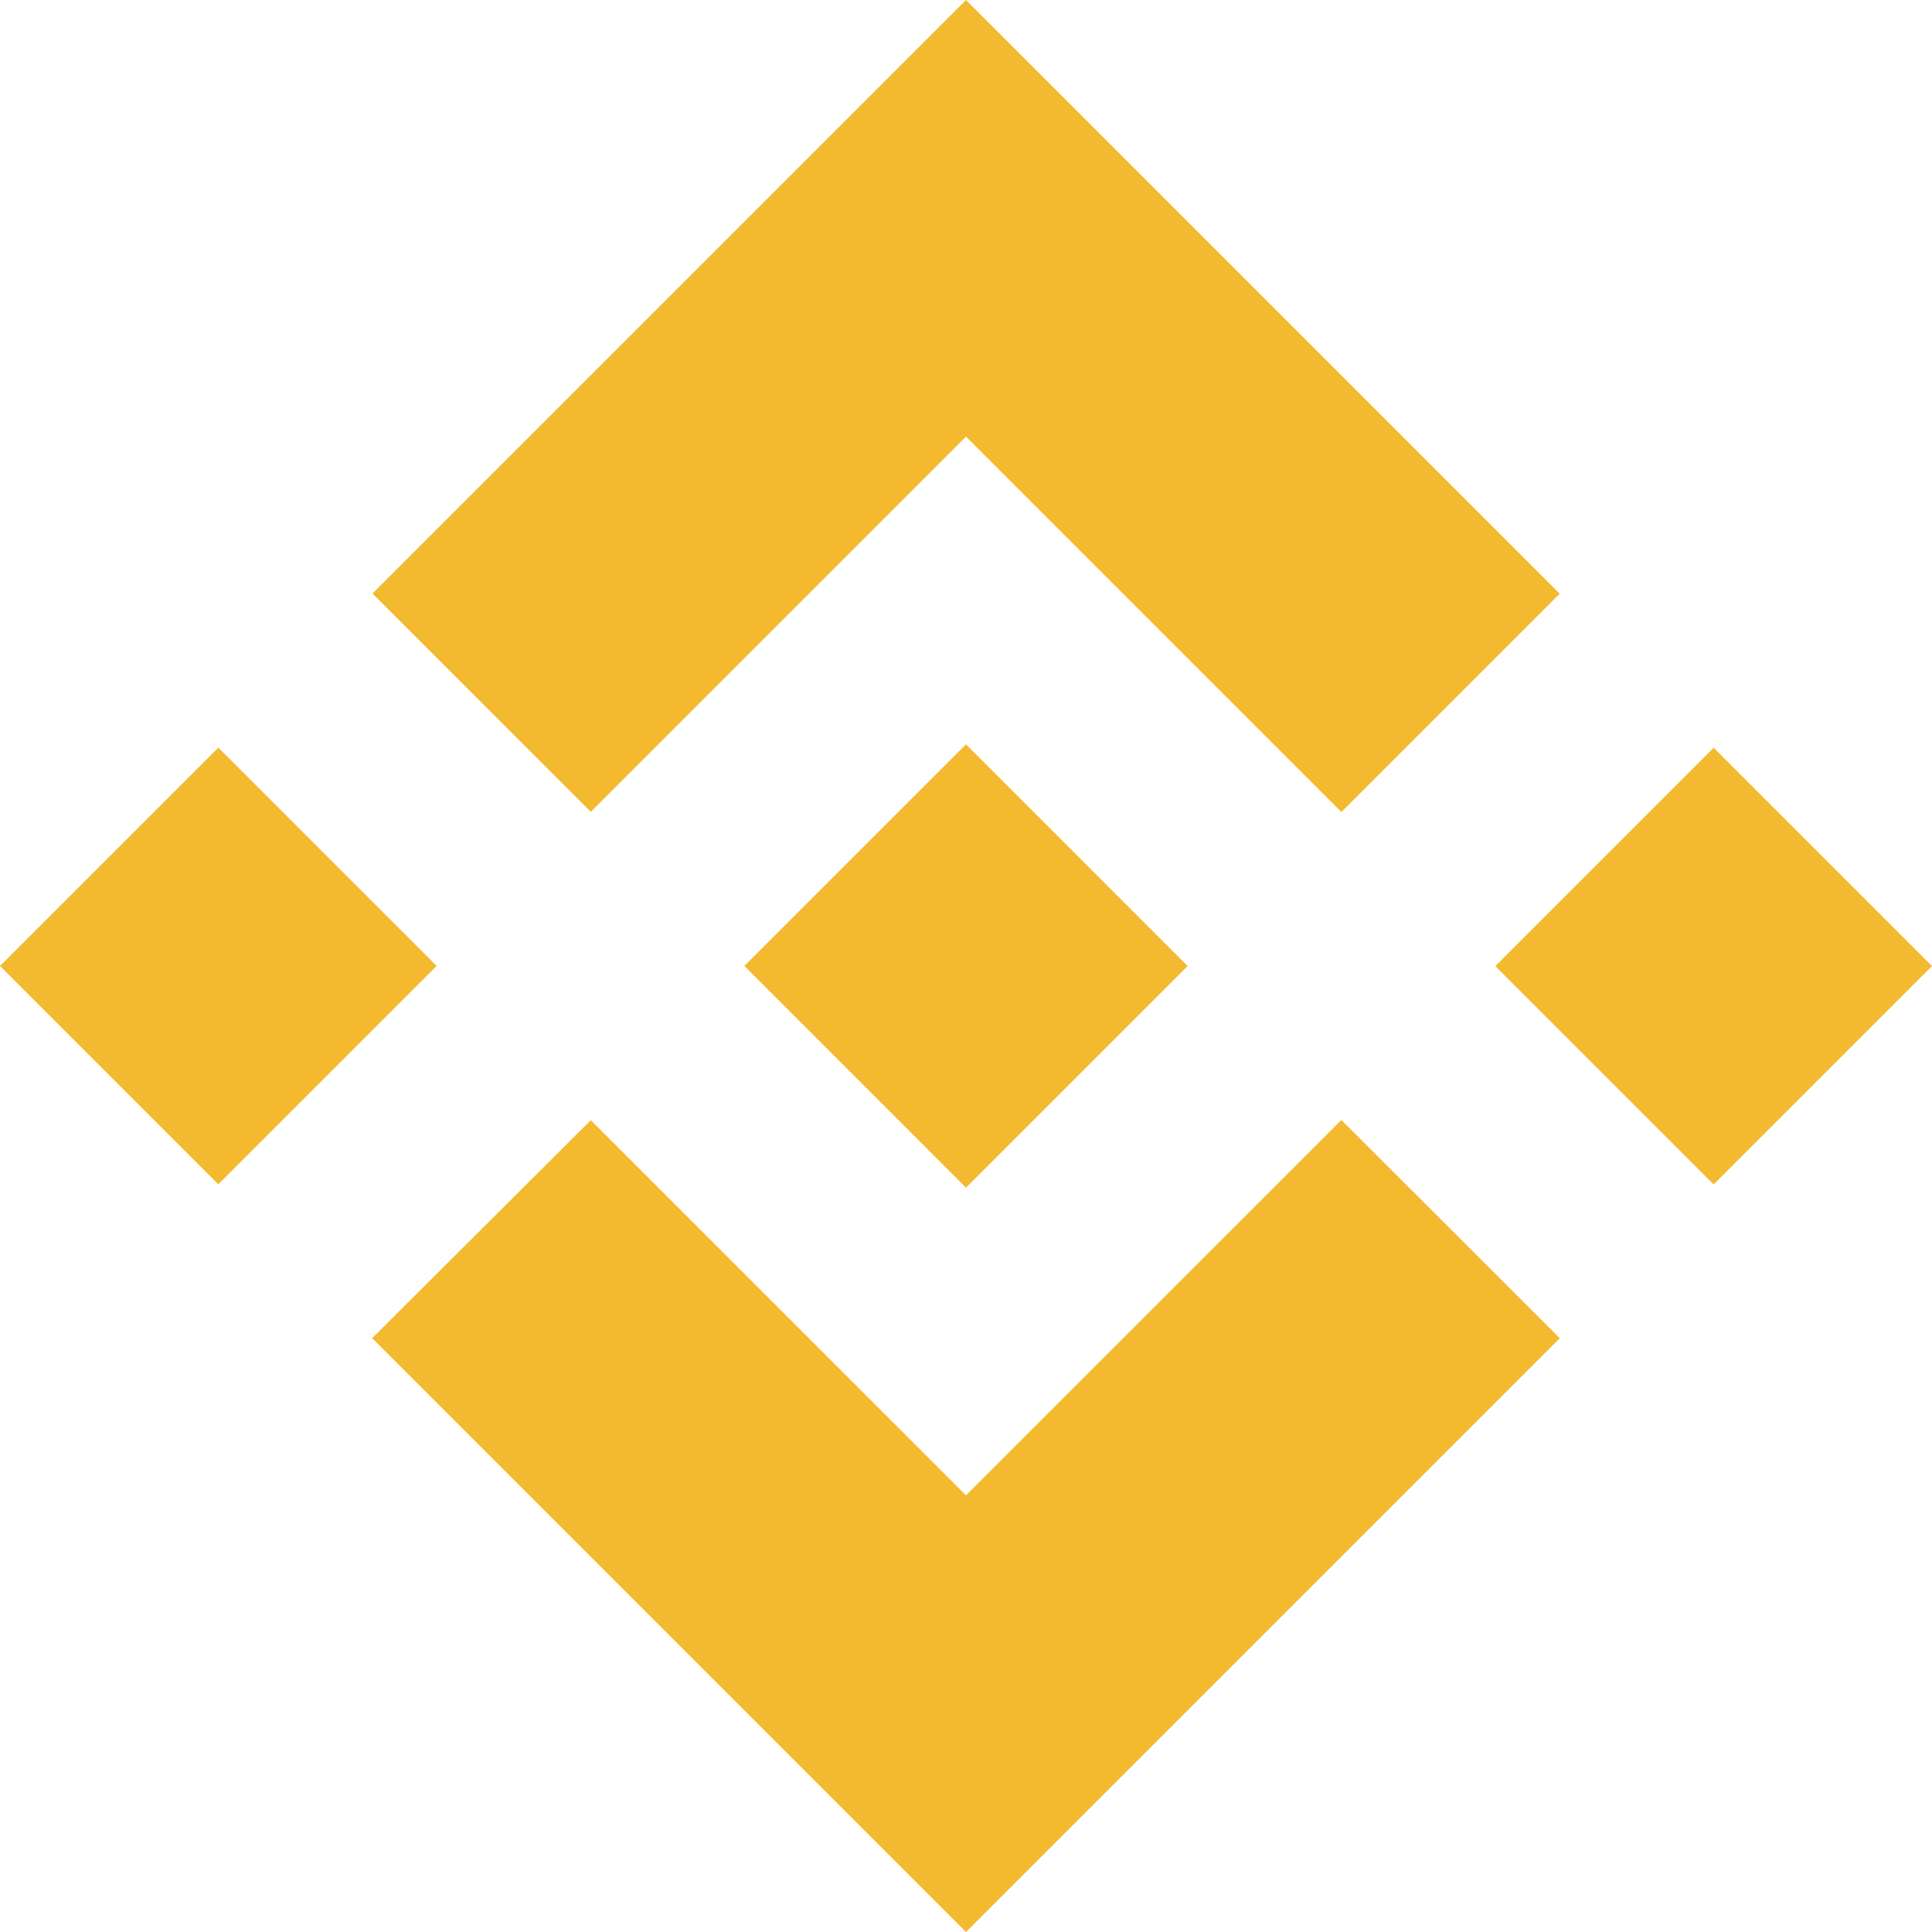
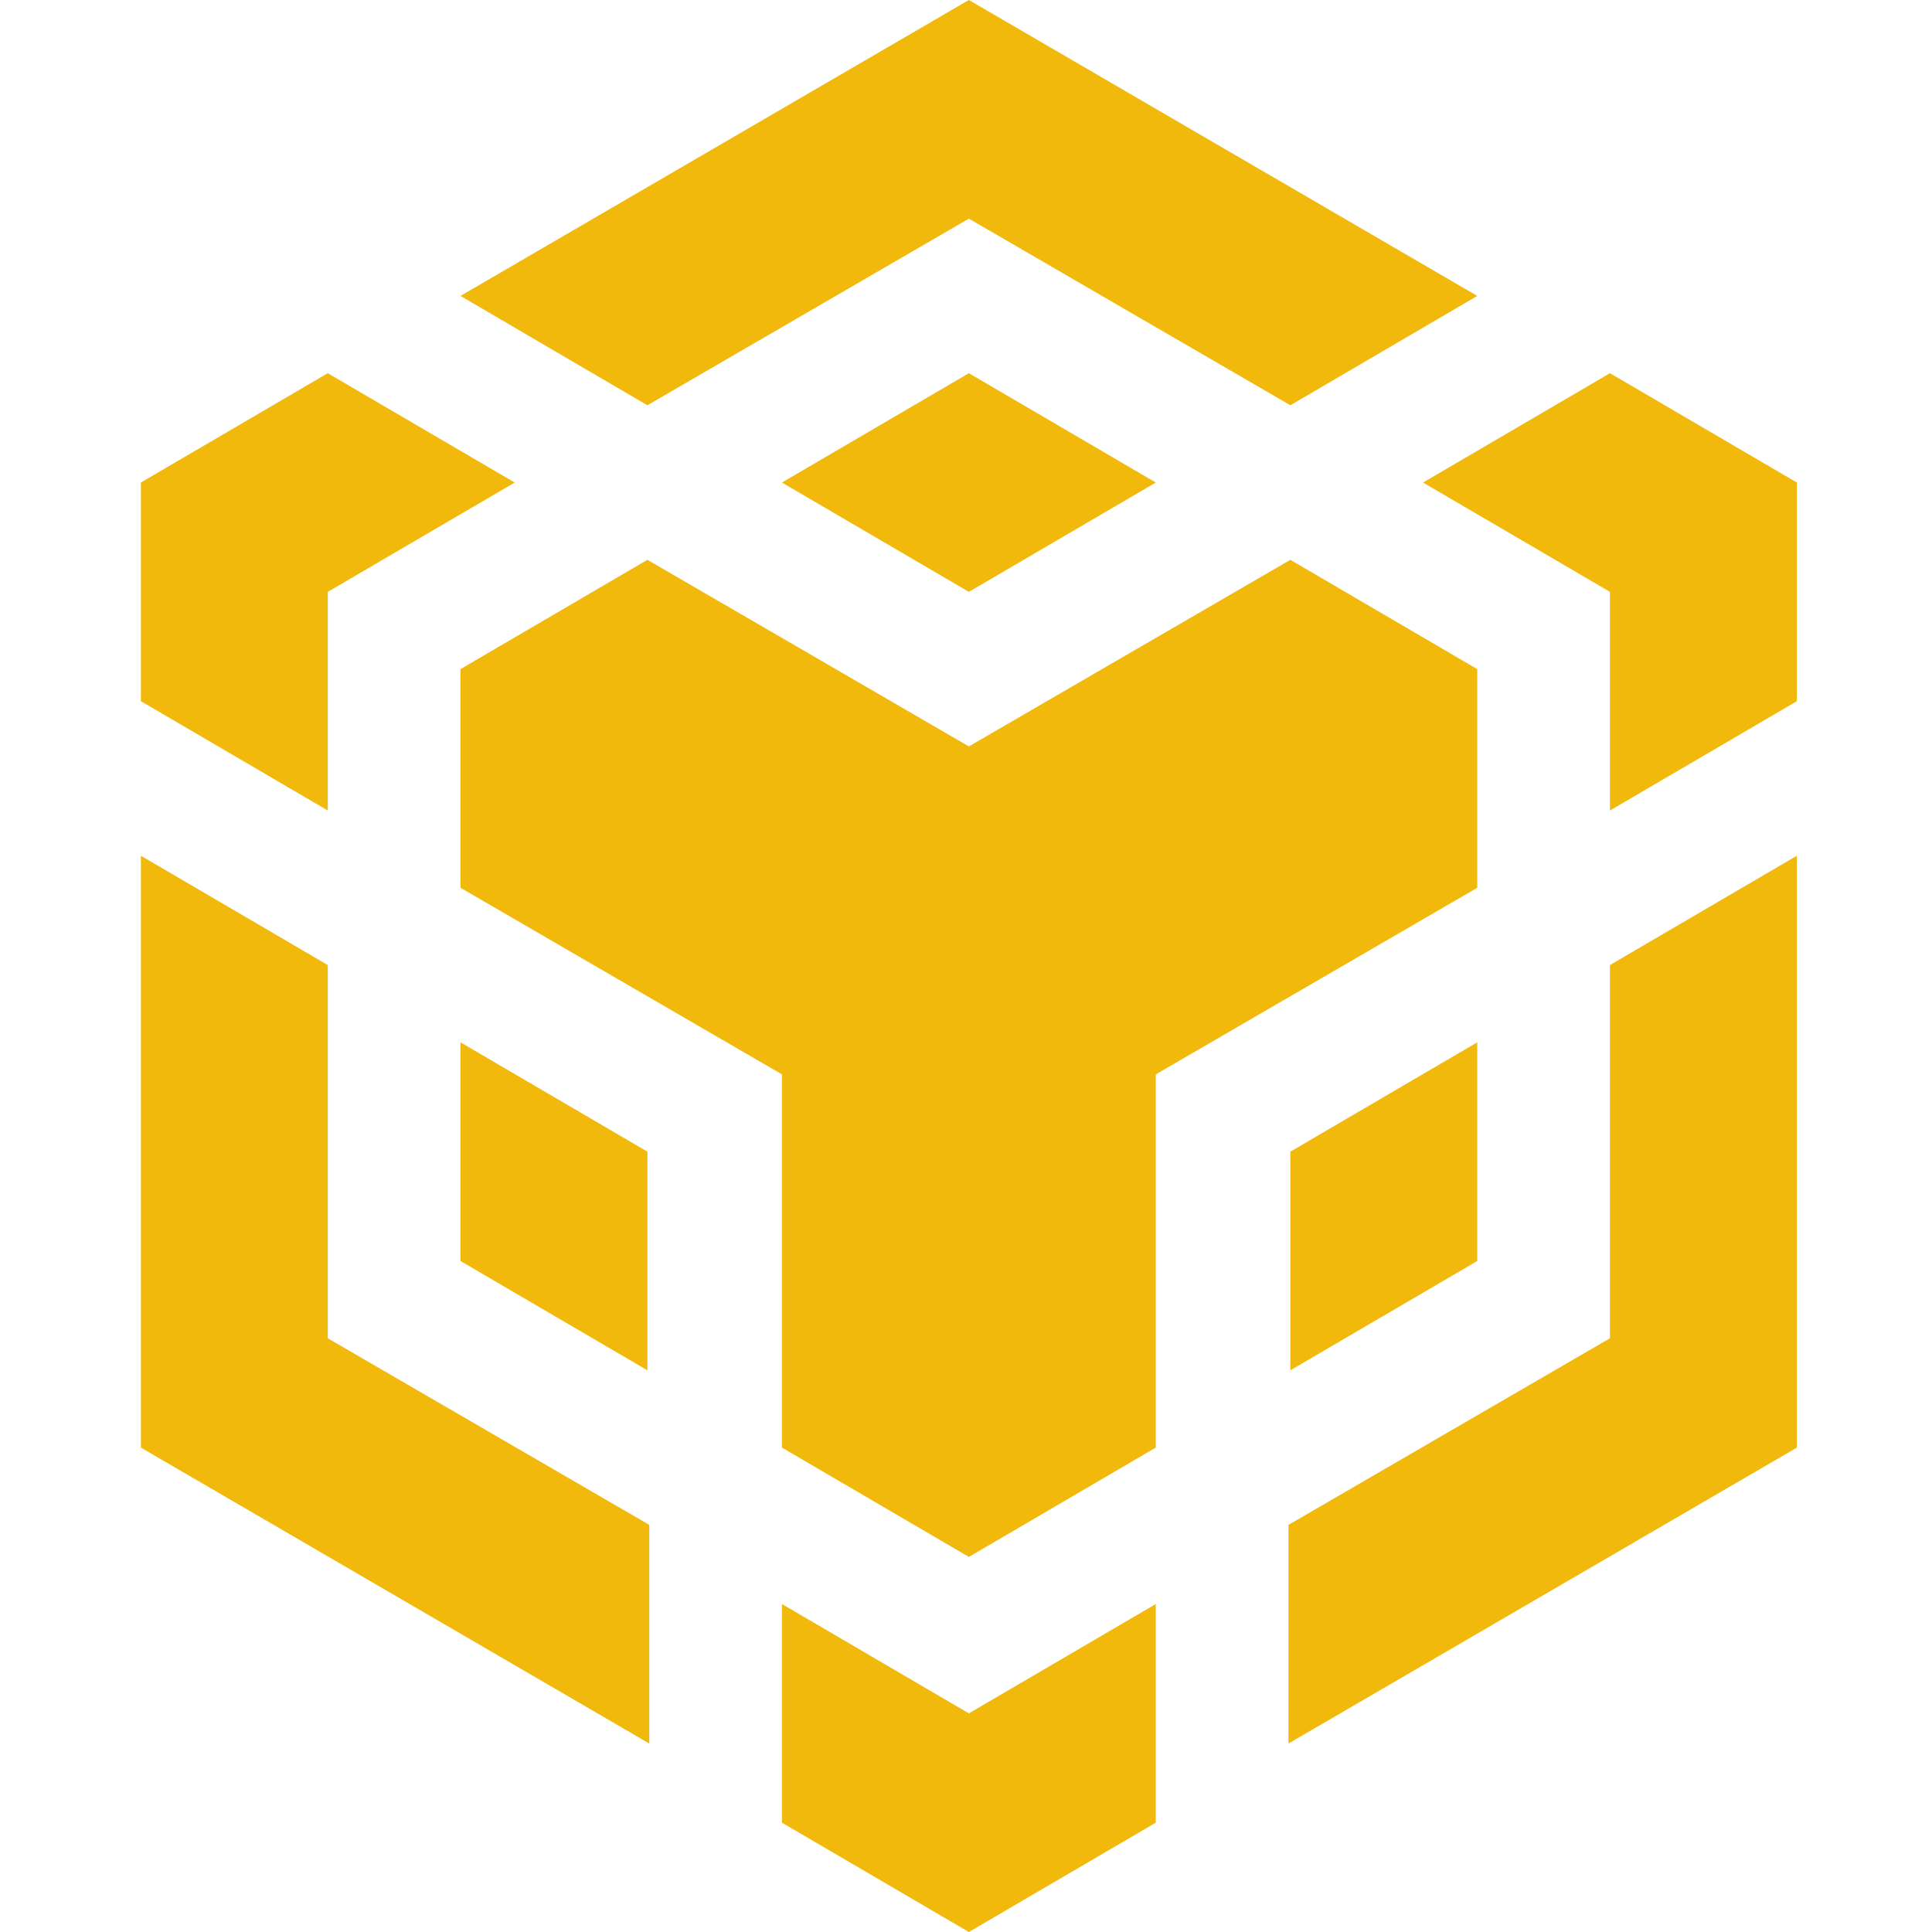
- <svg xmlns="http://www.w3.org/2000/svg" viewBox="0 0 2500.01 2500">
-   <defs>
-     <style>.cls-1{fill:#f3ba2f;}</style>
-   </defs>
-   <g id="Layer_2" data-name="Layer 2">
-     <g id="Layer_1-2" data-name="Layer 1">
-       <path class="cls-1" d="M764.48,1050.52,1250,565l485.75,485.73,282.5-282.5L1250,0,482,768l282.49,282.5M0,1250,282.51,967.45,565,1249.94,282.49,1532.45Zm764.48,199.51L1250,1935l485.74-485.72,282.65,282.35-.14.15L1250,2500,482,1732l-.4-.4,282.91-282.12M1935,1250.12l282.51-282.51L2500,1250.1,2217.5,1532.61Z" />
-       <path class="cls-1" d="M1536.52,1249.85h.12L1250,963.19,1038.13,1175h0l-24.34,24.35-50.2,50.21-.4.39.4.41L1250,1536.81l286.66-286.66.14-.16-.26-.14" />
-     </g>
-   </g>
+ <svg xmlns="http://www.w3.org/2000/svg" width="96" height="96" viewBox="0 0 96 96" fill="none">
+   <path d="M22.881 14.704L48.143 0L73.404 14.704L64.117 20.137L48.143 10.864L32.169 20.137L22.881 14.704ZM73.404 33.249L64.117 27.817L48.143 37.089L32.169 27.817L22.881 33.249V44.113L38.855 53.385V71.93L48.143 77.362L57.43 71.93V53.385L73.404 44.113V33.249ZM73.404 62.658V51.793L64.117 57.225V68.09L73.404 62.658ZM79.998 66.498L64.024 75.77V86.634L89.286 71.93V42.521L79.998 47.953V66.498ZM70.711 23.977L79.998 29.409V40.273L89.286 34.841V23.977L79.998 18.544L70.711 23.977ZM38.855 79.703V90.568L48.143 96L57.43 90.568V79.703L48.143 85.136L38.855 79.703ZM22.881 62.658L32.169 68.09V57.225L22.881 51.793V62.658ZM38.855 23.977L48.143 29.409L57.43 23.977L48.143 18.544L38.855 23.977ZM16.287 29.409L25.575 23.977L16.287 18.544L7 23.977V34.841L16.287 40.273V29.409ZM16.287 47.953L7 42.521V71.93L32.261 86.634V75.77L16.287 66.498V47.953Z" fill="#F0B90B" />
</svg>
